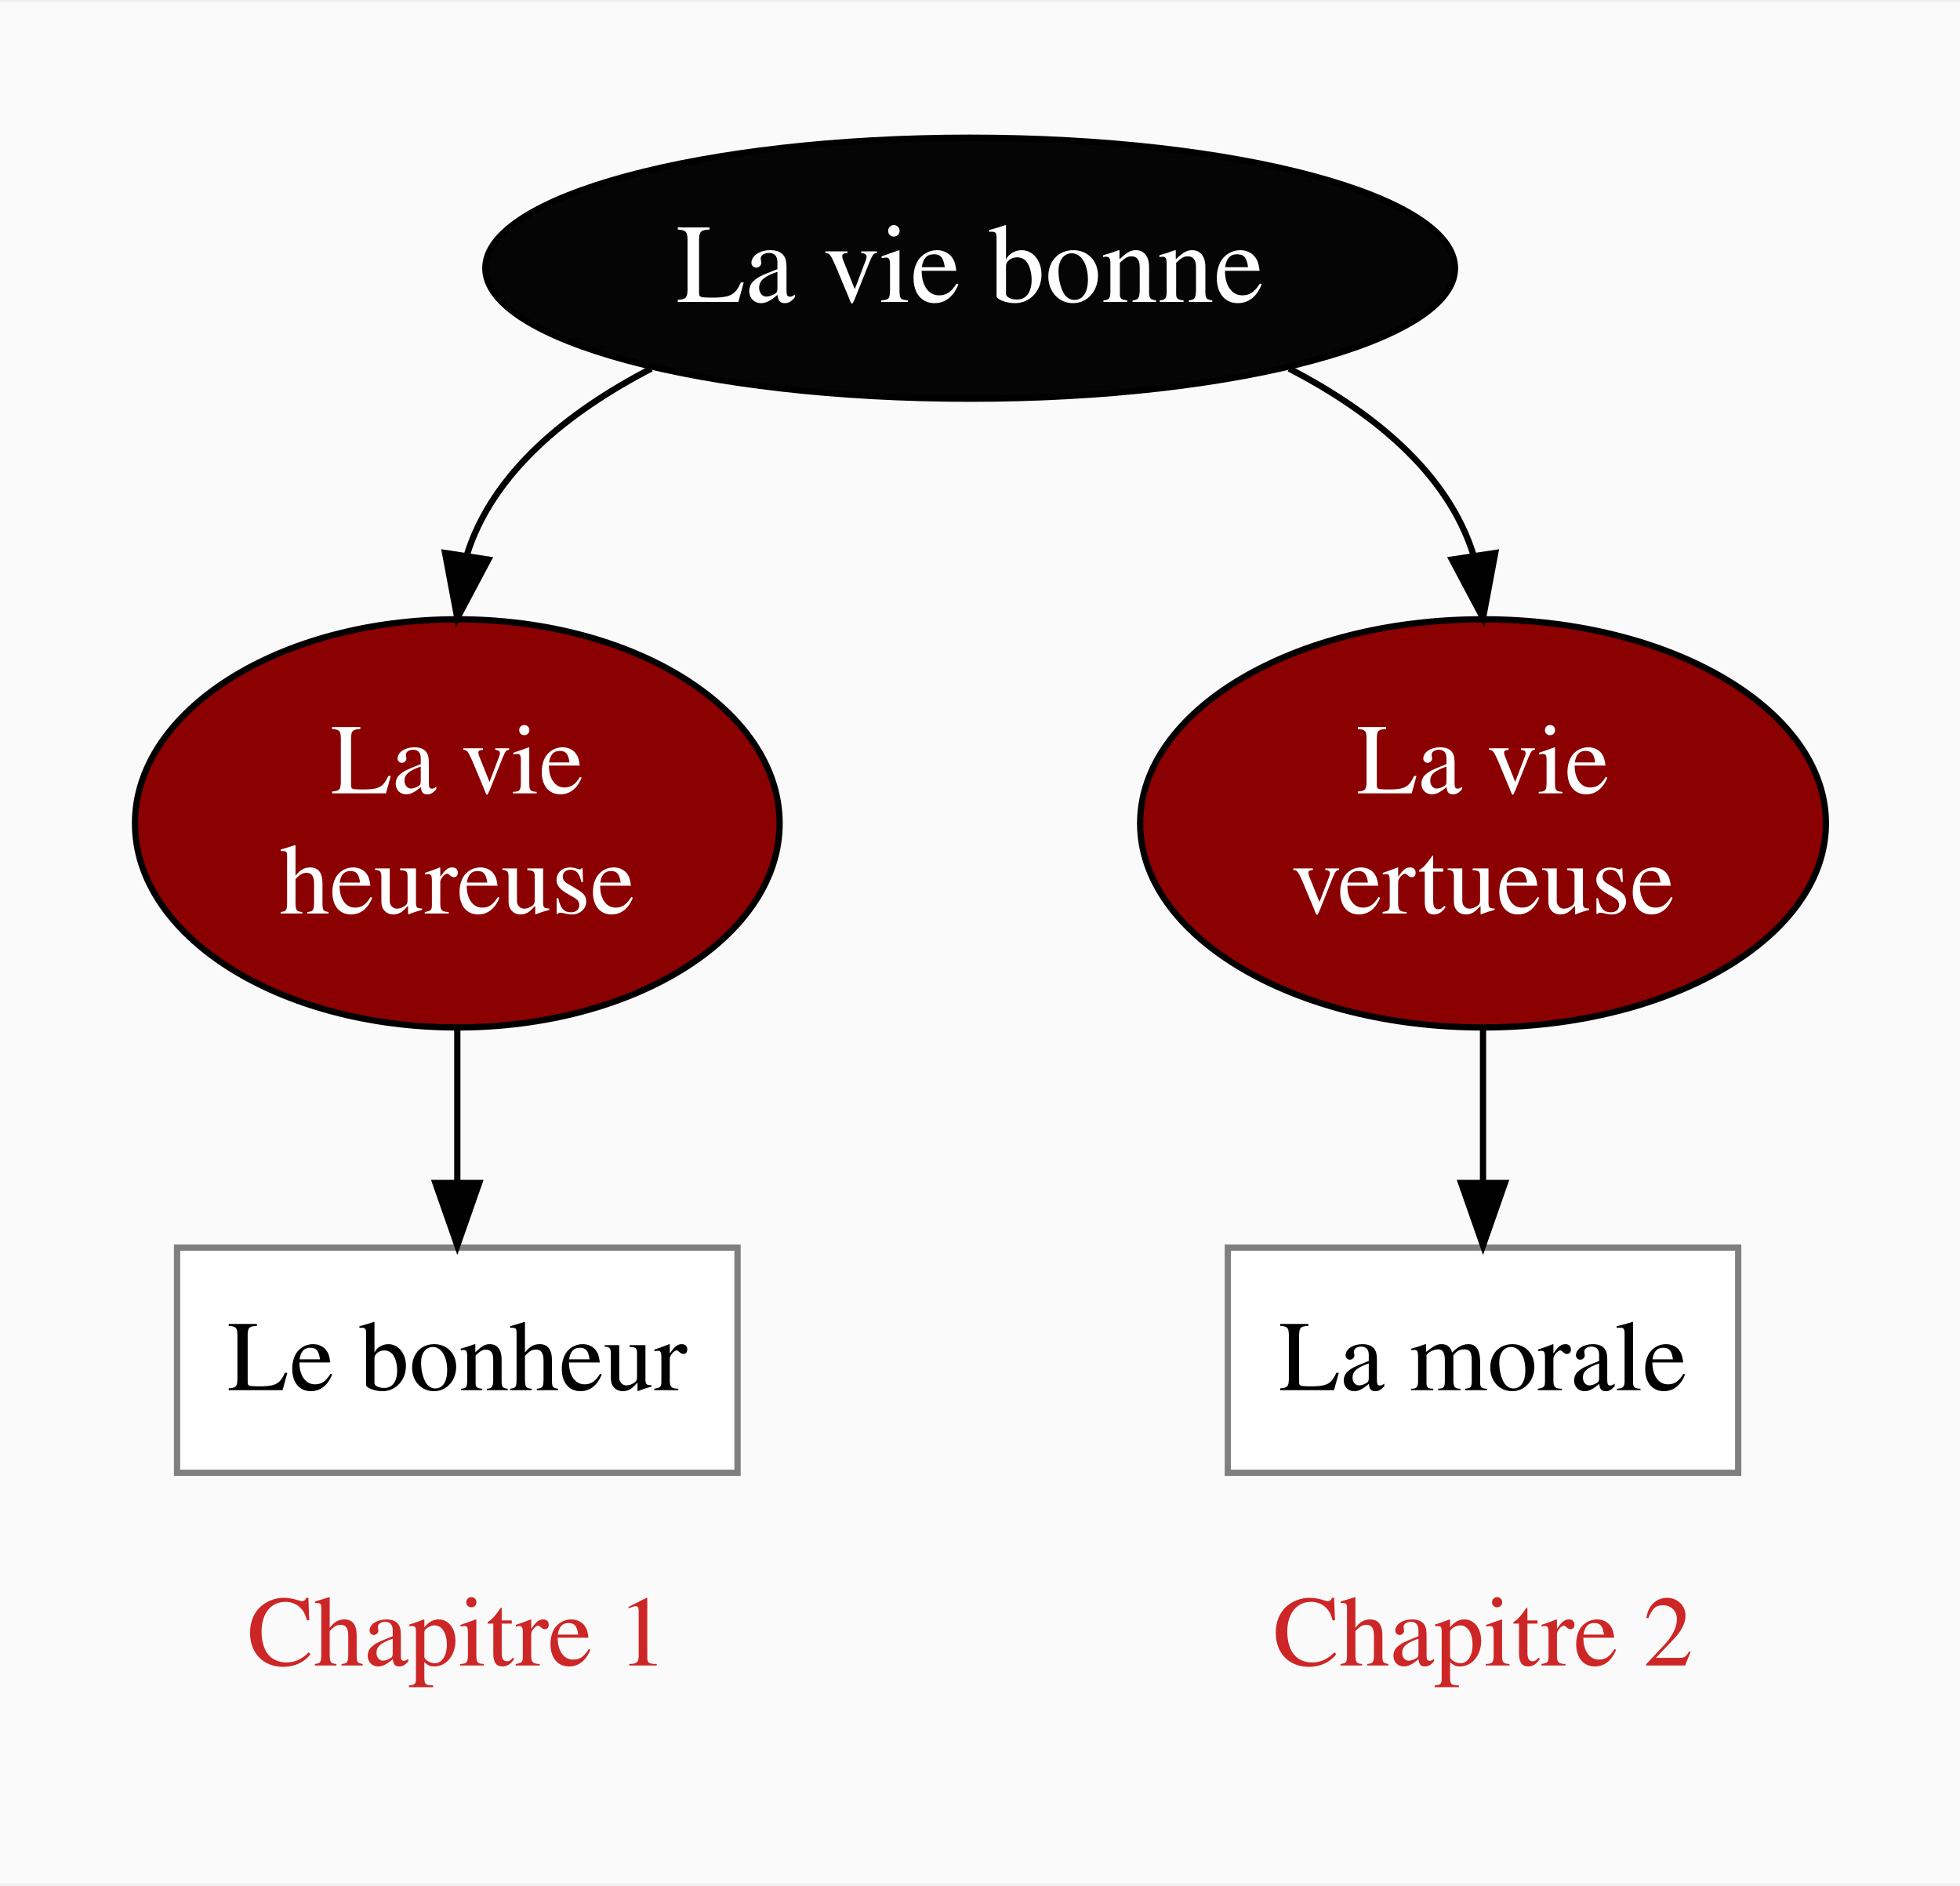
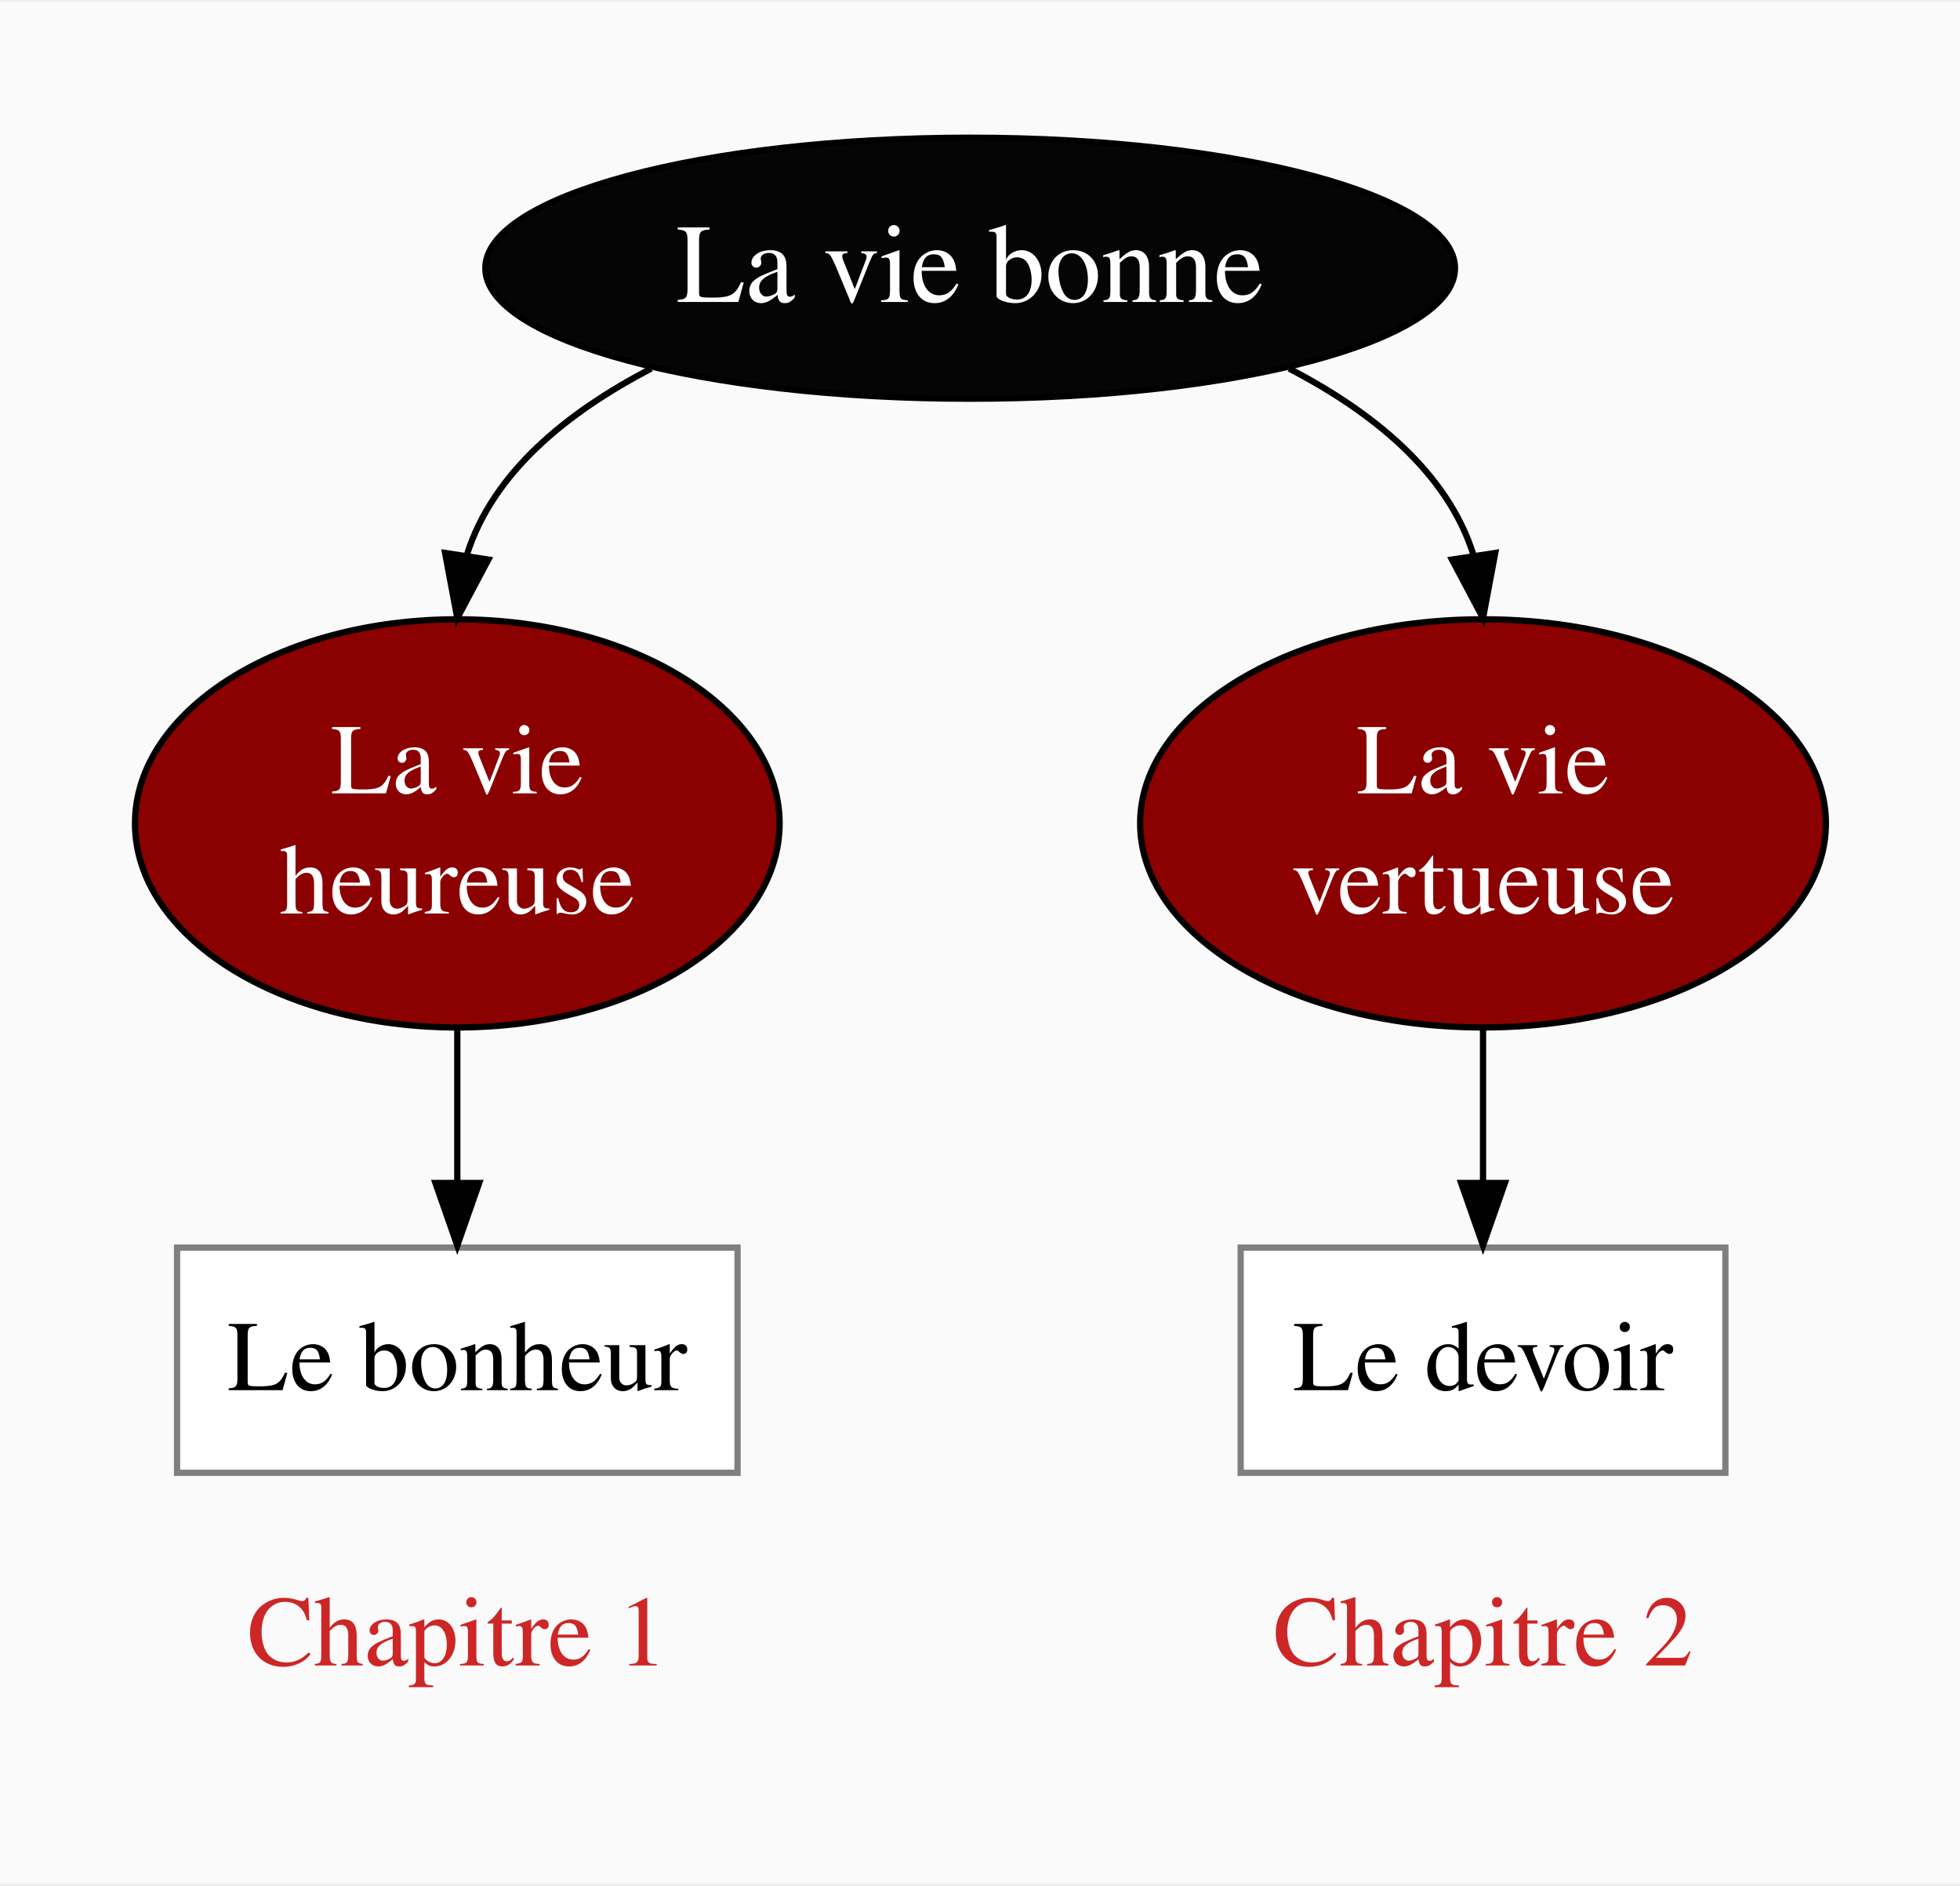
<svg xmlns="http://www.w3.org/2000/svg" width="313pt" height="301pt" viewBox="0.00 0.00 313.38 300.68">
  <g id="graph0" class="graph" transform="scale(1 1) rotate(0) translate(21.6 279.0802)">
    <polygon fill="#fafafa" stroke="transparent" points="-21.6,21.6 -21.6,-279.08 291.778,-279.08 291.778,21.6 -21.6,21.6" />
    <g id="node1" class="node">
      <ellipse fill="#050505" stroke="#000000" cx="133.517" cy="-236.55" rx="77.52" ry="20.861" />
      <text text-anchor="middle" x="133.517" y="-231.15" font-family="Times,serif" font-size="18.00" fill="#ffffff">La vie bonne</text>
    </g>
    <g id="node2" class="node">
      <ellipse fill="#8b0000" stroke="#000000" cx="51.517" cy="-147.81" rx="51.534" ry="32.621" />
      <text text-anchor="middle" x="51.517" y="-152.61" font-family="Times,serif" font-size="16.00" fill="#ffffff">La vie</text>
      <text text-anchor="middle" x="51.517" y="-133.41" font-family="Times,serif" font-size="16.00" fill="#ffffff">heureuse</text>
    </g>
    <g id="edge1" class="edge">
      <path fill="none" stroke="#000000" d="M82.518,-220.503C69.099,-213.543 57.202,-203.898 53.067,-190.789" />
      <polygon fill="#000000" stroke="#000000" points="56.484,-189.978 51.517,-180.619 49.564,-191.033 56.484,-189.978" />
    </g>
    <g id="node3" class="node">
      <ellipse fill="#8b0000" stroke="#000000" cx="215.517" cy="-147.81" rx="54.823" ry="32.621" />
      <text text-anchor="middle" x="215.517" y="-152.61" font-family="Times,serif" font-size="16.00" fill="#ffffff">La vie</text>
      <text text-anchor="middle" x="215.517" y="-133.41" font-family="Times,serif" font-size="16.00" fill="#ffffff">vertueuse</text>
    </g>
    <g id="edge2" class="edge">
      <path fill="none" stroke="#000000" d="M184.516,-220.503C197.935,-213.543 209.832,-203.898 213.967,-190.789" />
      <polygon fill="#000000" stroke="#000000" points="217.47,-191.033 215.517,-180.619 210.55,-189.978 217.47,-191.033" />
    </g>
    <g id="node4" class="node">
      <polygon fill="#ffffff" stroke="#7f7f7f" points="96.323,-80 6.711,-80 6.711,-44 96.323,-44 96.323,-80" />
      <text text-anchor="middle" x="51.517" y="-57.2" font-family="Times,serif" font-size="16.00" fill="#000000">Le bonheur</text>
    </g>
    <g id="edge3" class="edge">
      <path fill="none" stroke="#000000" d="M51.517,-114.879C51.517,-106.82 51.517,-98.265 51.517,-90.438" />
      <polygon fill="#000000" stroke="#000000" points="55.017,-90.329 51.517,-80.329 48.017,-90.329 55.017,-90.329" />
    </g>
    <g id="node5" class="node">
-       <polygon fill="#ffffff" stroke="#7f7f7f" points="256.318,-80 174.716,-80 174.716,-44 256.318,-44 256.318,-80" />
-       <text text-anchor="middle" x="215.517" y="-57.2" font-family="Times,serif" font-size="16.00" fill="#000000">La morale</text>
+       <polygon fill="#ffffff" stroke="#7f7f7f" points="254.269,-80 176.765,-80 176.765,-44 254.269,-44 254.269,-80" />
+       <text text-anchor="middle" x="215.517" y="-57.2" font-family="Times,serif" font-size="16.00" fill="#000000">Le devoir</text>
    </g>
    <g id="edge4" class="edge">
      <path fill="none" stroke="#000000" d="M215.517,-114.879C215.517,-106.82 215.517,-98.265 215.517,-90.438" />
      <polygon fill="#000000" stroke="#000000" points="219.017,-90.329 215.517,-80.329 212.017,-90.329 219.017,-90.329" />
    </g>
    <g id="node6" class="node">
      <path fill="#fafafa" stroke="transparent" d="M81.111,-36C81.111,-36 21.922,-36 21.922,-36 15.922,-36 9.922,-30 9.922,-24 9.922,-24 9.922,-12 9.922,-12 9.922,-6 15.922,0 21.922,0 21.922,0 81.111,0 81.111,0 87.111,0 93.111,-6 93.111,-12 93.111,-12 93.111,-24 93.111,-24 93.111,-30 87.111,-36 81.111,-36" />
      <text text-anchor="middle" x="51.517" y="-13.2" font-family="Times,serif" font-size="16.00" fill="#cd2626">Chapitre 1</text>
    </g>
    <g id="node7" class="node">
      <path fill="#fafafa" stroke="transparent" d="M245.111,-36C245.111,-36 185.923,-36 185.923,-36 179.923,-36 173.923,-30 173.923,-24 173.923,-24 173.923,-12 173.923,-12 173.923,-6 179.923,0 185.923,0 185.923,0 245.111,0 245.111,0 251.111,0 257.111,-6 257.111,-12 257.111,-12 257.111,-24 257.111,-24 257.111,-30 251.111,-36 245.111,-36" />
      <text text-anchor="middle" x="215.517" y="-13.2" font-family="Times,serif" font-size="16.00" fill="#cd2626">Chapitre 2</text>
    </g>
  </g>
</svg>
